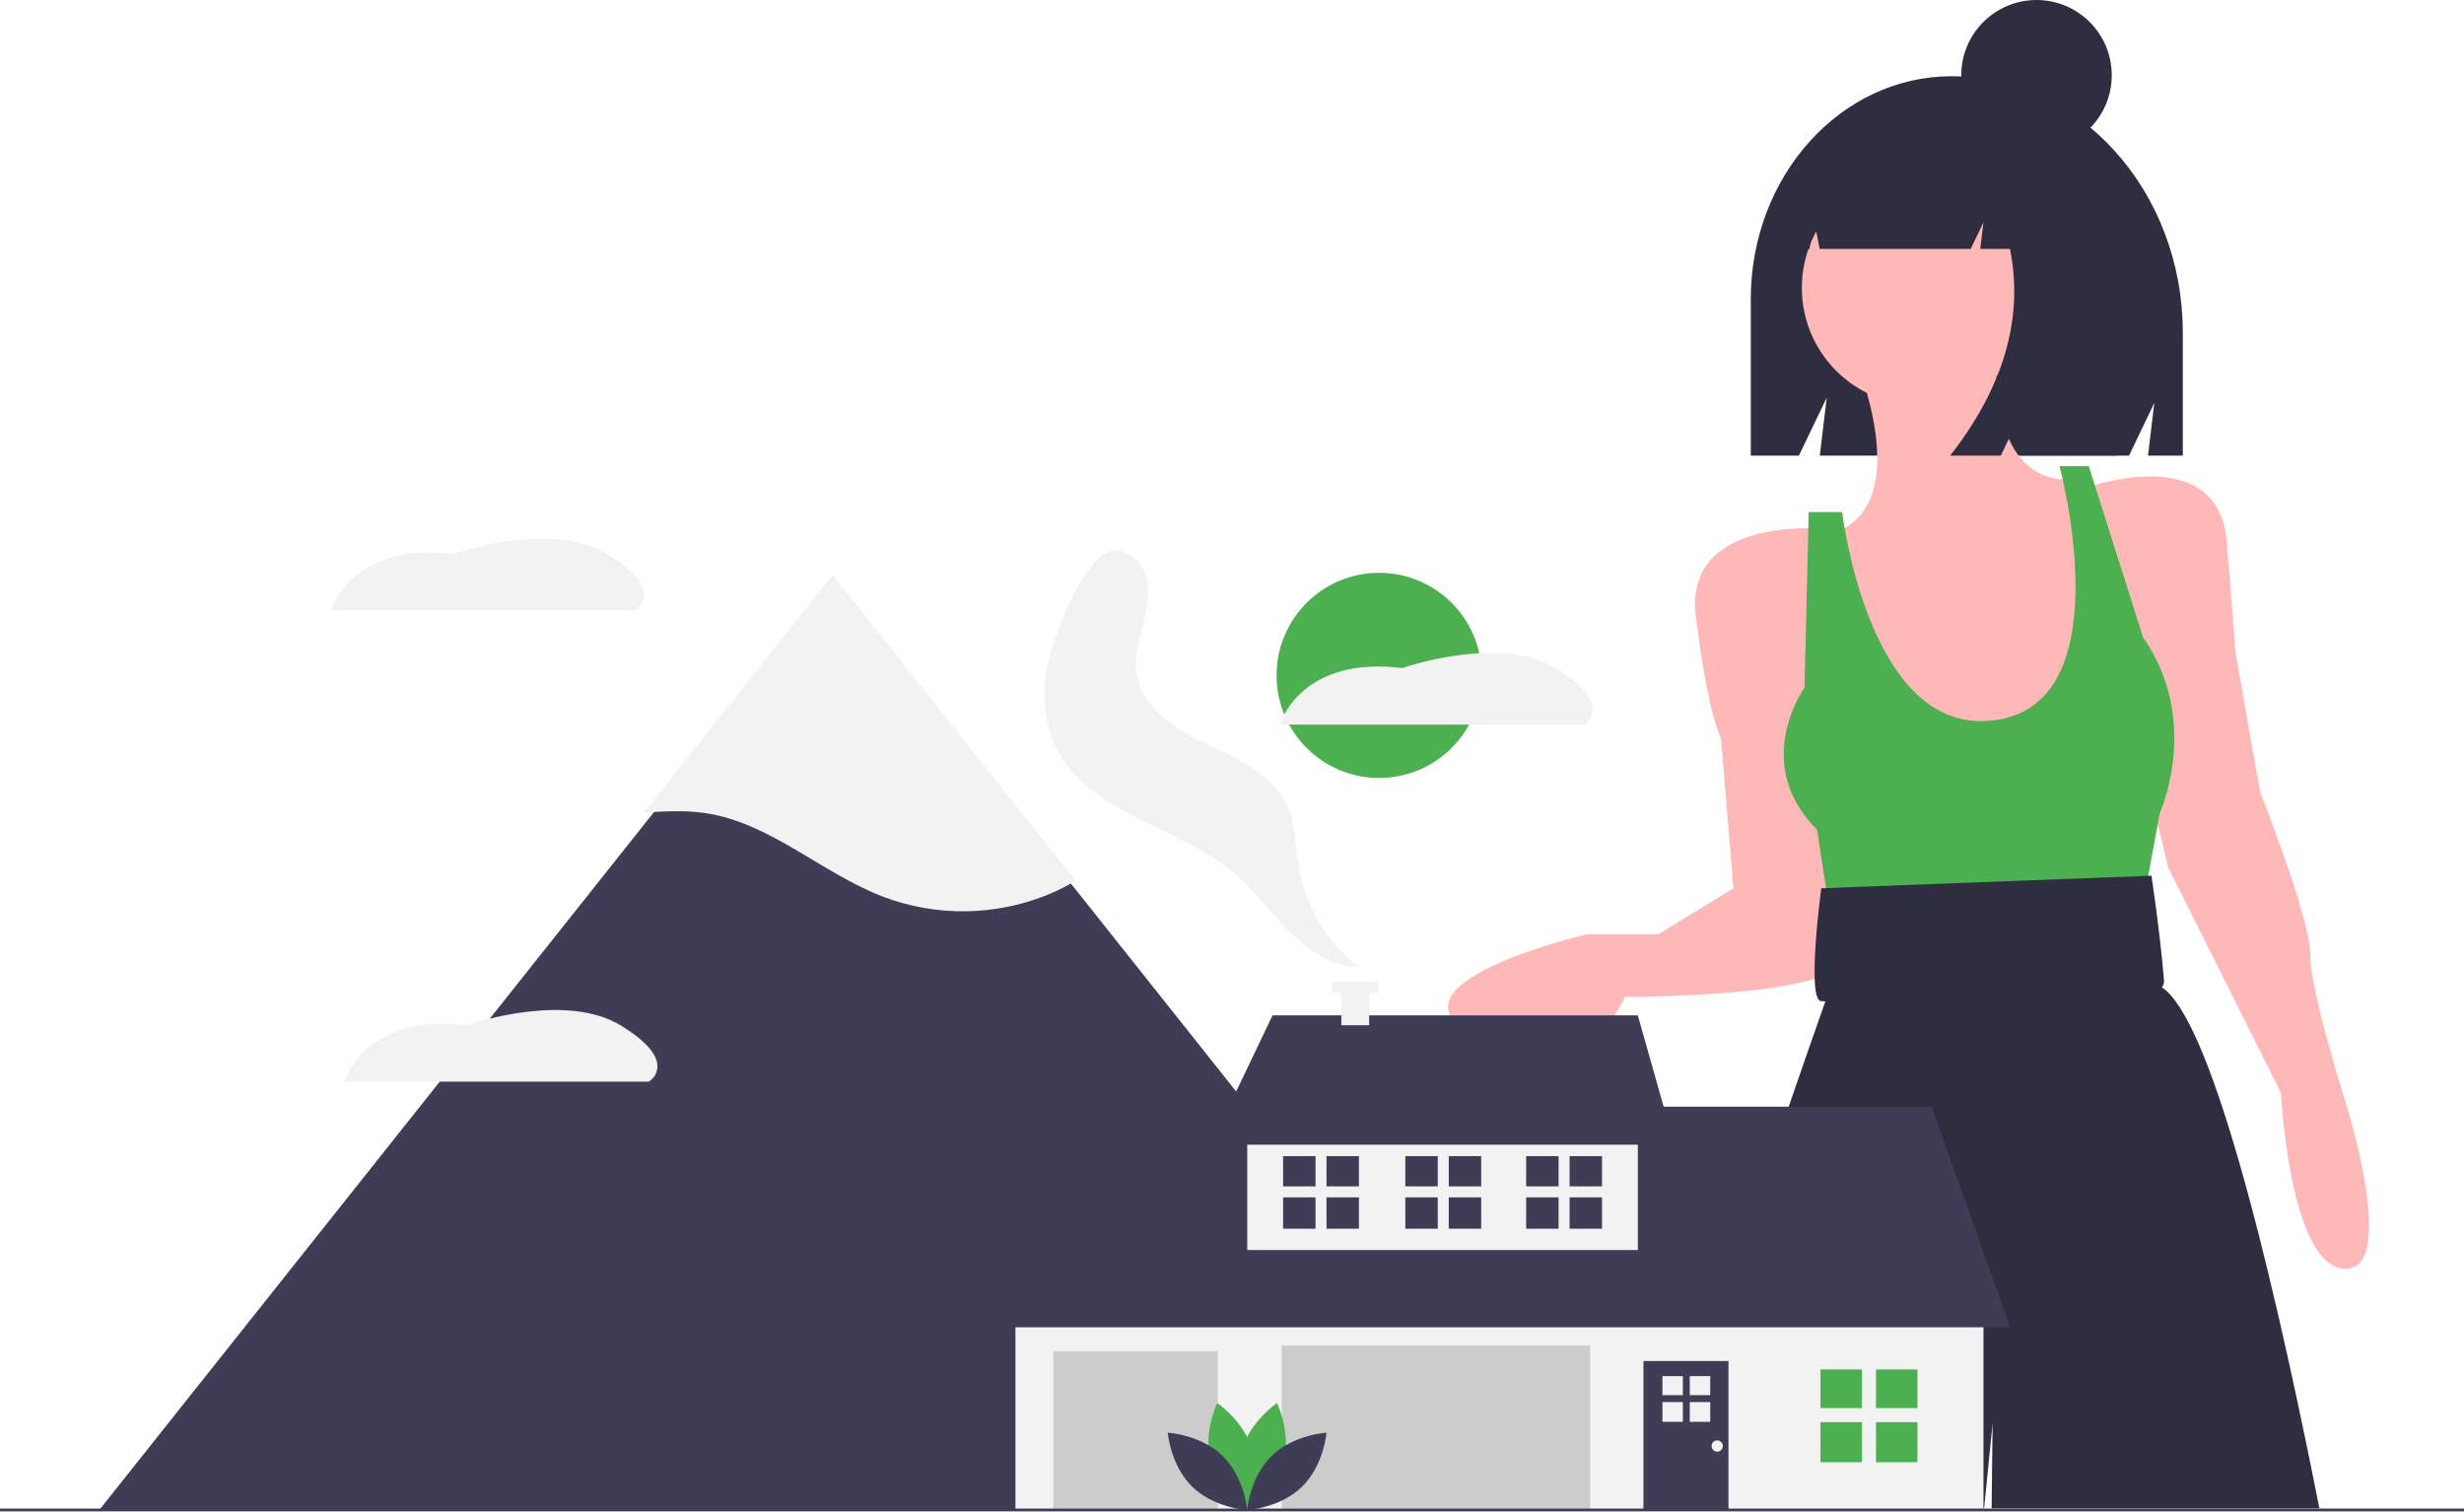
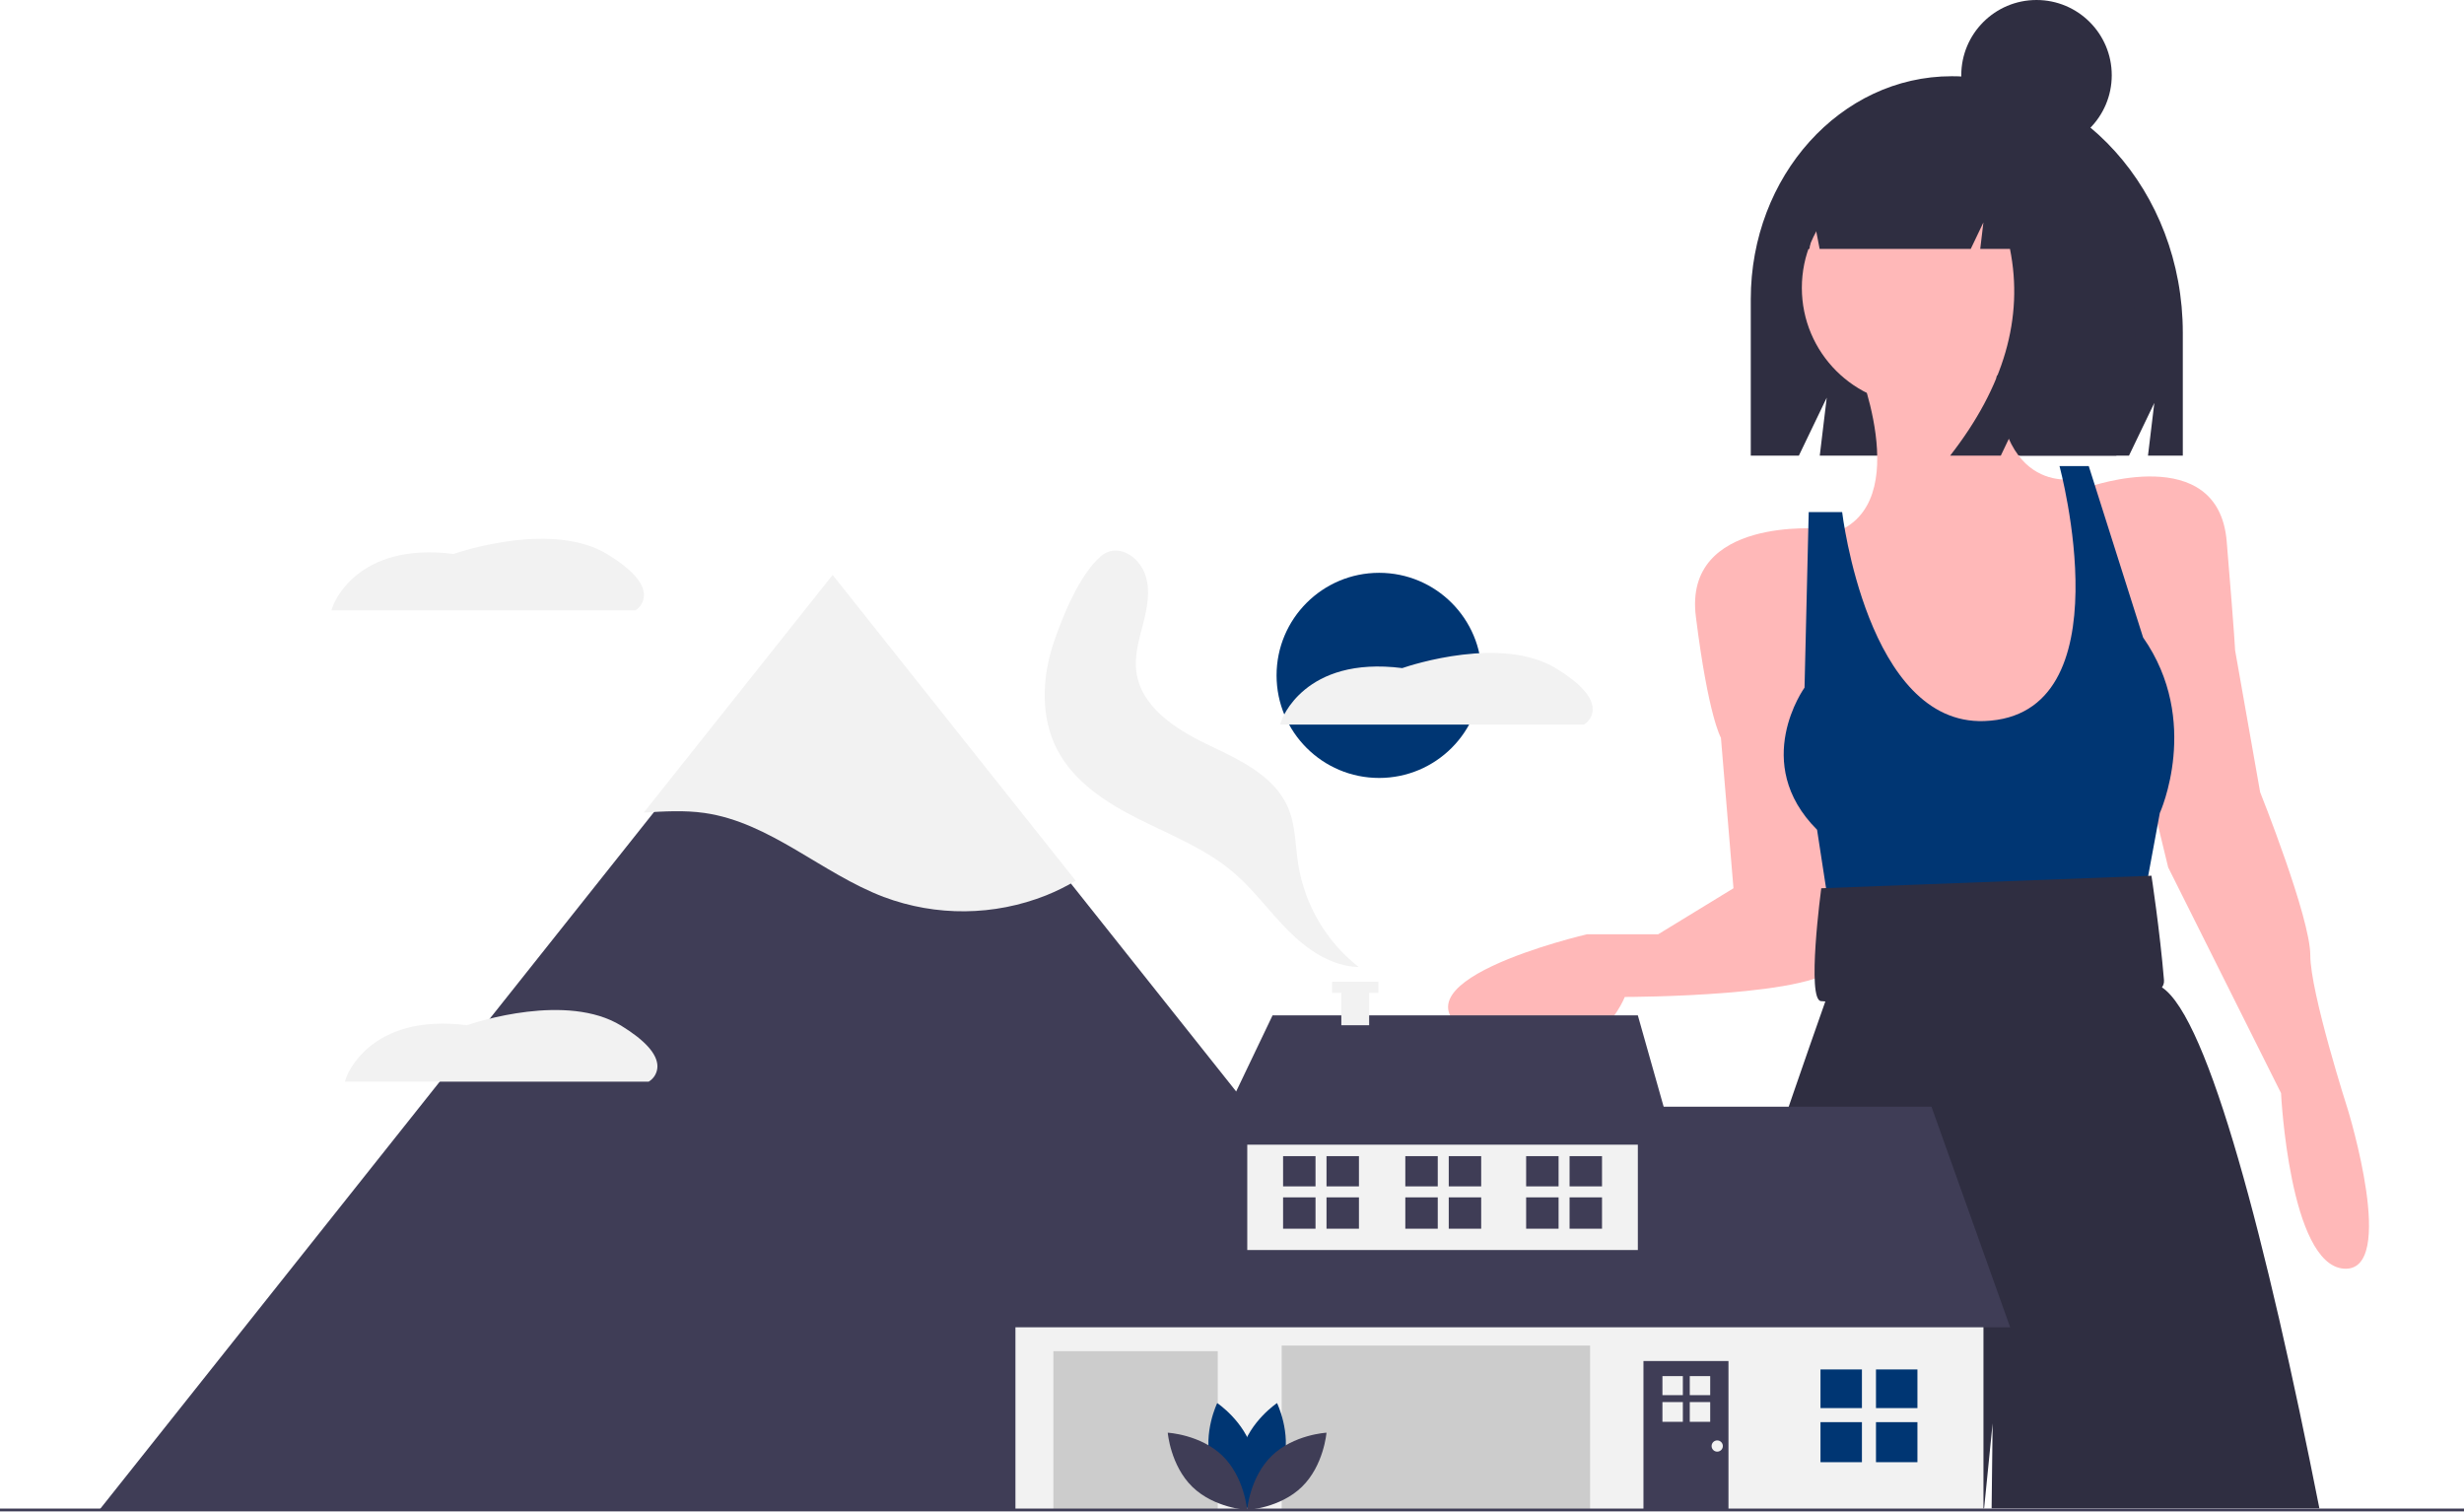
<svg xmlns="http://www.w3.org/2000/svg" data-name="Layer 1" width="1157.574" height="710" viewBox="0 0 1157.574 710">
  <path d="M938.088,130.813h-0c-52.119,0-94.37,46.889-94.37,104.73v73.488H866.319l13.085-27.228-3.271,27.228h145.273l11.895-24.752-2.974,24.752h16.356V251.33C1046.684,184.77,998.064,130.813,938.088,130.813Z" transform="translate(-21.2132 -95)" fill="#2f2e41" />
  <path d="M892.535,262.894s29.455,68.728-9.818,82.474l39.273,129.602,66.765-3.927,17.673-43.201-3.927-64.801-5.891-43.201s-41.237,9.818-37.31-62.837Z" transform="translate(-21.2132 -95)" fill="#ffb8b8" />
  <path d="M876.826,343.404s-64.801-5.891-58.91,41.237,11.782,56.946,11.782,56.946l5.891,70.692-35.346,21.6H766.861s-102.111,23.564-51.055,49.092,68.728-19.637,68.728-19.637,94.256,0,100.147-15.709S876.826,343.404,876.826,343.404Z" transform="translate(-21.2132 -95)" fill="#ffb8b8" />
  <path d="M1002.501,323.767s60.874-21.6,64.801,25.528,3.927,51.055,3.927,51.055l11.782,66.765s23.564,58.91,23.564,76.583,17.673,72.656,17.673,72.656,23.564,76.583-1.964,74.619-29.455-82.474-29.455-82.474l-53.019-106.038-15.709-64.801Z" transform="translate(-21.2132 -95)" fill="#ffb8b8" />
-   <path d="M886.644,335.55H870.935l-1.964,82.474s-25.528,35.346,5.891,66.765l7.855,51.055,143.348-5.891,9.818-53.019s19.637-43.201-7.855-82.474l-25.528-80.51H988.755s31.836,117.384-35.346,119.784C898.426,435.697,886.644,335.55,886.644,335.55Z" transform="translate(-21.2132 -95)" fill="#4caf50" />
+   <path d="M886.644,335.55H870.935l-1.964,82.474s-25.528,35.346,5.891,66.765l7.855,51.055,143.348-5.891,9.818-53.019s19.637-43.201-7.855-82.474l-25.528-80.51H988.755s31.836,117.384-35.346,119.784C898.426,435.697,886.644,335.55,886.644,335.55Z" transform="translate(-21.2132 -95)" fill="#003673" />
  <path d="M956.863,803.603c.25-24.973.47-39.97.47-39.97s-1.482,14.996-3.997,39.97H799.113c40.752-128.404,78.124-233.933,79.637-238.17a.652.652,0,0,1,.042-.136l4.759-15.852v-.01l2.014-6.721v-.031l2.129-7.044,2.88-9.612,127.632-3.924,3.569,8.025,12.148,27.311a10.283,10.283,0,0,1,2.964,1.398c21.843,14.308,49.112,119.127,73.97,244.766Z" transform="translate(-21.2132 -95)" fill="#2f2e41" />
  <path d="M1031.956,506.389l-155.13,5.891s-7.08,53.019,0,53.019c1.964,0,162.985,13.746,161.021-9.818S1031.956,506.389,1031.956,506.389Z" transform="translate(-21.2132 -95)" fill="#2f2e41" />
  <circle cx="901.672" cy="135.21" r="55.175" fill="#ffb8b8" />
  <path d="M964.916,159.662c-9.475-12.2-23.45-19.928-39.051-19.928h-1.853c-35.723,0-64.681,32.325-64.681,72.2v0h11.97l1.933-14.714,2.834,14.714h70.992L953.007,199.486l-1.487,12.448h13.966q9.776,48.548-28.092,97.096h23.791L973.081,284.134l-2.974,24.896H1015.458l8.922-57.262C1024.38,208.884,999.463,172.52,964.916,159.662Z" transform="translate(-21.2132 -95)" fill="#2f2e41" />
  <circle cx="956.742" cy="35.346" r="35.346" fill="#2f2e41" />
-   <circle cx="647.905" cy="317.274" r="48.183" fill="#4caf50" />
+   <circle cx="647.905" cy="317.274" r="48.183" fill="#003673" />
  <path d="M323.746,374.597a8.465,8.465,0,0,1-3.789,6.957l-.317.198H176.906l.574-1.749c.099-.31,10.548-30.633,56.804-24.778,4.363-1.492,46.936-15.392,72.42.224C318.01,362.379,323.746,368.821,323.746,374.597Z" transform="translate(-21.2132 -95)" fill="#f2f2f2" />
-   <path d="M551.676,621.283c14.366.308,25.795,10.719,25.795,10.719s-11.864,9.911-26.231,9.603-25.795-10.719-25.795-10.719S537.31,620.975,551.676,621.283Z" transform="translate(-21.2132 -95)" fill="#4caf50" />
-   <path d="M479.449,572.243c12.979,6.166,27.863,1.985,27.863,1.985s-6.161-14.179-19.14-20.345-27.863-1.985-27.863-1.985S466.47,566.077,479.449,572.243Z" transform="translate(-21.2132 -95)" fill="#4caf50" />
+   <path d="M551.676,621.283c14.366.308,25.795,10.719,25.795,10.719s-11.864,9.911-26.231,9.603-25.795-10.719-25.795-10.719S537.31,620.975,551.676,621.283Z" transform="translate(-21.2132 -95)" fill="#003673" />
+   <path d="M479.449,572.243c12.979,6.166,27.863,1.985,27.863,1.985s-6.161-14.179-19.14-20.345-27.863-1.985-27.863-1.985S466.47,566.077,479.449,572.243Z" transform="translate(-21.2132 -95)" fill="#003673" />
  <path d="M480.769,566.116c14.31-1.308,26.836,7.753,26.836,7.753s-10.676,11.182-24.986,12.489-26.836-7.753-26.836-7.753S466.459,567.423,480.769,566.116Z" transform="translate(-21.2132 -95)" fill="#3f3d56" />
  <path d="M533.225,568.593c-1.372,14.304,7.634,26.87,7.634,26.87s11.229-10.626,12.601-24.93-7.634-26.87-7.634-26.87S534.597,554.289,533.225,568.593Z" transform="translate(-21.2132 -95)" fill="#3f3d56" />
  <path d="M600.619,656.32c-7.506,12.254-4.923,27.496-4.923,27.496s14.752-4.625,22.257-16.879,4.923-27.496,4.923-27.496S608.124,644.066,600.619,656.32Z" transform="translate(-21.2132 -95)" fill="#3f3d56" />
  <path d="M578.844,789.549l1.094-.739a34.269,34.269,0,0,1-6.048-19.004c.031-9.939,4.912-19.131,9.634-28.021.876-1.65,1.75-3.295,2.59-4.939a107.809,107.809,0,0,0,8.385-21.051c7.323-27.214.113-59.321-19.286-85.887-15.389-21.074-38.33-39.503-70.132-56.339l-.618,1.167c31.621,16.74,54.415,35.041,69.684,55.95,19.166,26.246,26.297,57.934,19.077,84.765a106.528,106.528,0,0,1-8.285,20.793c-.838,1.638-1.708,3.276-2.581,4.92-4.796,9.032-9.756,18.371-9.788,28.637A35.601,35.601,0,0,0,578.844,789.549Z" transform="translate(-21.2132 -95)" fill="#3f3d56" />
  <circle cx="421.179" cy="467.763" r="12.541" fill="#3f3d56" />
  <polygon points="737.032 709.366 46.624 709.366 58.274 694.707 229.206 479.657 237.074 469.756 307.699 380.901 391.828 275.056 500.096 411.27 737.032 709.366" fill="#3f3d56" />
  <path d="M526.569,508.747a101.315,101.315,0,0,1-13.888,6.864,105.924,105.924,0,0,1-76.297.752c-29.14-11.062-53.359-35.044-84.212-39.457-9.44-1.351-18.977-.759-28.521-.188l88.73-111.633Z" transform="translate(-21.2132 -95)" fill="#f2f2f2" />
  <path d="M559.385,365.387c2.35,7.271.79,15.18-1.125,22.578s-4.194,14.965-3.215,22.543c2.115,16.377,18.151,26.88,33.035,34.029s31.631,14.568,38.191,29.722c3.628,8.382,3.457,17.837,4.869,26.861a76.708,76.708,0,0,0,28.374,48.155c-12.638-.3-23.959-7.984-32.906-16.916s-16.368-19.382-25.995-27.576c-12.975-11.044-29.18-17.366-44.411-25.002s-30.408-17.451-38.292-32.556c-8.06-15.441-7.168-34.322-1.525-50.8,4.191-12.238,11.898-31.229,21.821-39.965C546.016,349.584,556.43,356.245,559.385,365.387Z" transform="translate(-21.2132 -95)" fill="#f2f2f2" />
  <rect x="477.049" y="612.963" width="454.772" height="96.367" fill="#f2f2f2" />
  <polygon points="462.528 623.524 512.032 519.896 907.399 519.896 944.362 623.524 462.528 623.524" fill="#3f3d56" />
  <rect x="585.957" y="526.497" width="183.493" height="60.724" fill="#f2f2f2" />
  <polygon points="597.837 476.993 568.795 537.718 786.611 537.718 769.449 476.993 597.837 476.993" fill="#3f3d56" />
  <rect x="602.128" y="632.104" width="144.88" height="77.225" fill="#ccc" />
  <rect x="494.87" y="634.744" width="77.225" height="74.585" fill="#ccc" />
  <rect x="772.09" y="639.365" width="39.933" height="69.965" fill="#3f3d56" />
-   <rect x="855.255" y="643.325" width="19.471" height="18.151" fill="#4caf50" />
-   <rect x="881.327" y="643.325" width="19.471" height="18.151" fill="#4caf50" />
-   <rect x="855.255" y="668.077" width="19.471" height="18.811" fill="#4caf50" />
-   <rect x="881.327" y="668.077" width="19.471" height="18.811" fill="#4caf50" />
+   <rect x="855.255" y="643.325" width="19.471" height="18.151" fill="#003673" />
+   <rect x="881.327" y="643.325" width="19.471" height="18.151" fill="#003673" />
+   <rect x="855.255" y="668.077" width="19.471" height="18.811" fill="#003673" />
+   <rect x="881.327" y="668.077" width="19.471" height="18.811" fill="#003673" />
  <rect x="602.788" y="543.113" width="15.238" height="14.205" fill="#3f3d56" />
  <rect x="623.192" y="543.113" width="15.238" height="14.205" fill="#3f3d56" />
  <rect x="602.788" y="562.484" width="15.238" height="14.722" fill="#3f3d56" />
  <rect x="623.192" y="562.484" width="15.238" height="14.722" fill="#3f3d56" />
  <rect x="716.976" y="543.113" width="15.238" height="14.205" fill="#3f3d56" />
  <rect x="737.38" y="543.113" width="15.238" height="14.205" fill="#3f3d56" />
  <rect x="716.976" y="562.484" width="15.238" height="14.722" fill="#3f3d56" />
  <rect x="737.38" y="562.484" width="15.238" height="14.722" fill="#3f3d56" />
  <rect x="660.212" y="543.113" width="15.238" height="14.205" fill="#3f3d56" />
  <rect x="680.616" y="543.113" width="15.238" height="14.205" fill="#3f3d56" />
  <rect x="660.212" y="562.484" width="15.238" height="14.722" fill="#3f3d56" />
  <rect x="680.616" y="562.484" width="15.238" height="14.722" fill="#3f3d56" />
  <rect x="781" y="646.453" width="9.595" height="8.944" fill="#f2f2f2" />
  <rect x="793.847" y="646.453" width="9.595" height="8.944" fill="#f2f2f2" />
  <rect x="781" y="658.65" width="9.595" height="9.269" fill="#f2f2f2" />
  <rect x="793.847" y="658.65" width="9.595" height="9.269" fill="#f2f2f2" />
  <circle cx="806.742" cy="679.298" r="2.64" fill="#f2f2f2" />
  <polygon points="647.575 461.163 625.793 461.163 625.793 466.397 630.15 466.397 630.15 481.624 643.219 481.624 643.219 466.397 647.575 466.397 647.575 461.163" fill="#f2f2f2" />
-   <path d="M624.175,781.881c-3.752,13.871-16.605,22.462-16.605,22.462s-6.769-13.899-3.017-27.77,16.605-22.462,16.605-22.462S627.927,768.009,624.175,781.881Z" transform="translate(-21.2132 -95)" fill="#4caf50" />
-   <path d="M590.039,781.881c3.752,13.871,16.605,22.462,16.605,22.462s6.769-13.899,3.017-27.77-16.605-22.462-16.605-22.462S586.286,768.009,590.039,781.881Z" transform="translate(-21.2132 -95)" fill="#4caf50" />
+   <path d="M624.175,781.881c-3.752,13.871-16.605,22.462-16.605,22.462s-6.769-13.899-3.017-27.77,16.605-22.462,16.605-22.462S627.927,768.009,624.175,781.881Z" transform="translate(-21.2132 -95)" fill="#003673" />
+   <path d="M590.039,781.881c3.752,13.871,16.605,22.462,16.605,22.462s6.769-13.899,3.017-27.77-16.605-22.462-16.605-22.462S586.286,768.009,590.039,781.881Z" transform="translate(-21.2132 -95)" fill="#003673" />
  <path d="M595.552,778.9c10.297,10.023,11.554,25.432,11.554,25.432s-15.437-.843-25.733-10.866-11.554-25.432-11.554-25.432S585.256,768.876,595.552,778.9Z" transform="translate(-21.2132 -95)" fill="#3f3d56" />
  <path d="M618.661,778.9c-10.297,10.023-11.554,25.432-11.554,25.432s15.437-.843,25.733-10.866,11.554-25.432,11.554-25.432S628.958,768.876,618.661,778.9Z" transform="translate(-21.2132 -95)" fill="#3f3d56" />
  <rect y="708.68" width="1157.574" height="1.32" fill="#3f3d56" />
  <path d="M769.445,428.221a8.465,8.465,0,0,1-3.789,6.957l-.317.198H622.604l.574-1.749c.099-.31,10.548-30.633,56.804-24.778,4.363-1.492,46.936-15.392,72.42.224C763.709,416.003,769.445,422.445,769.445,428.221Z" transform="translate(-21.2132 -95)" fill="#f2f2f2" />
  <path d="M330.071,595.966a8.465,8.465,0,0,1-3.789,6.957l-.317.198H183.23l.574-1.749c.099-.31,10.548-30.633,56.804-24.778,4.363-1.492,46.936-15.392,72.42.224C324.335,583.749,330.071,590.191,330.071,595.966Z" transform="translate(-21.2132 -95)" fill="#f2f2f2" />
</svg>
